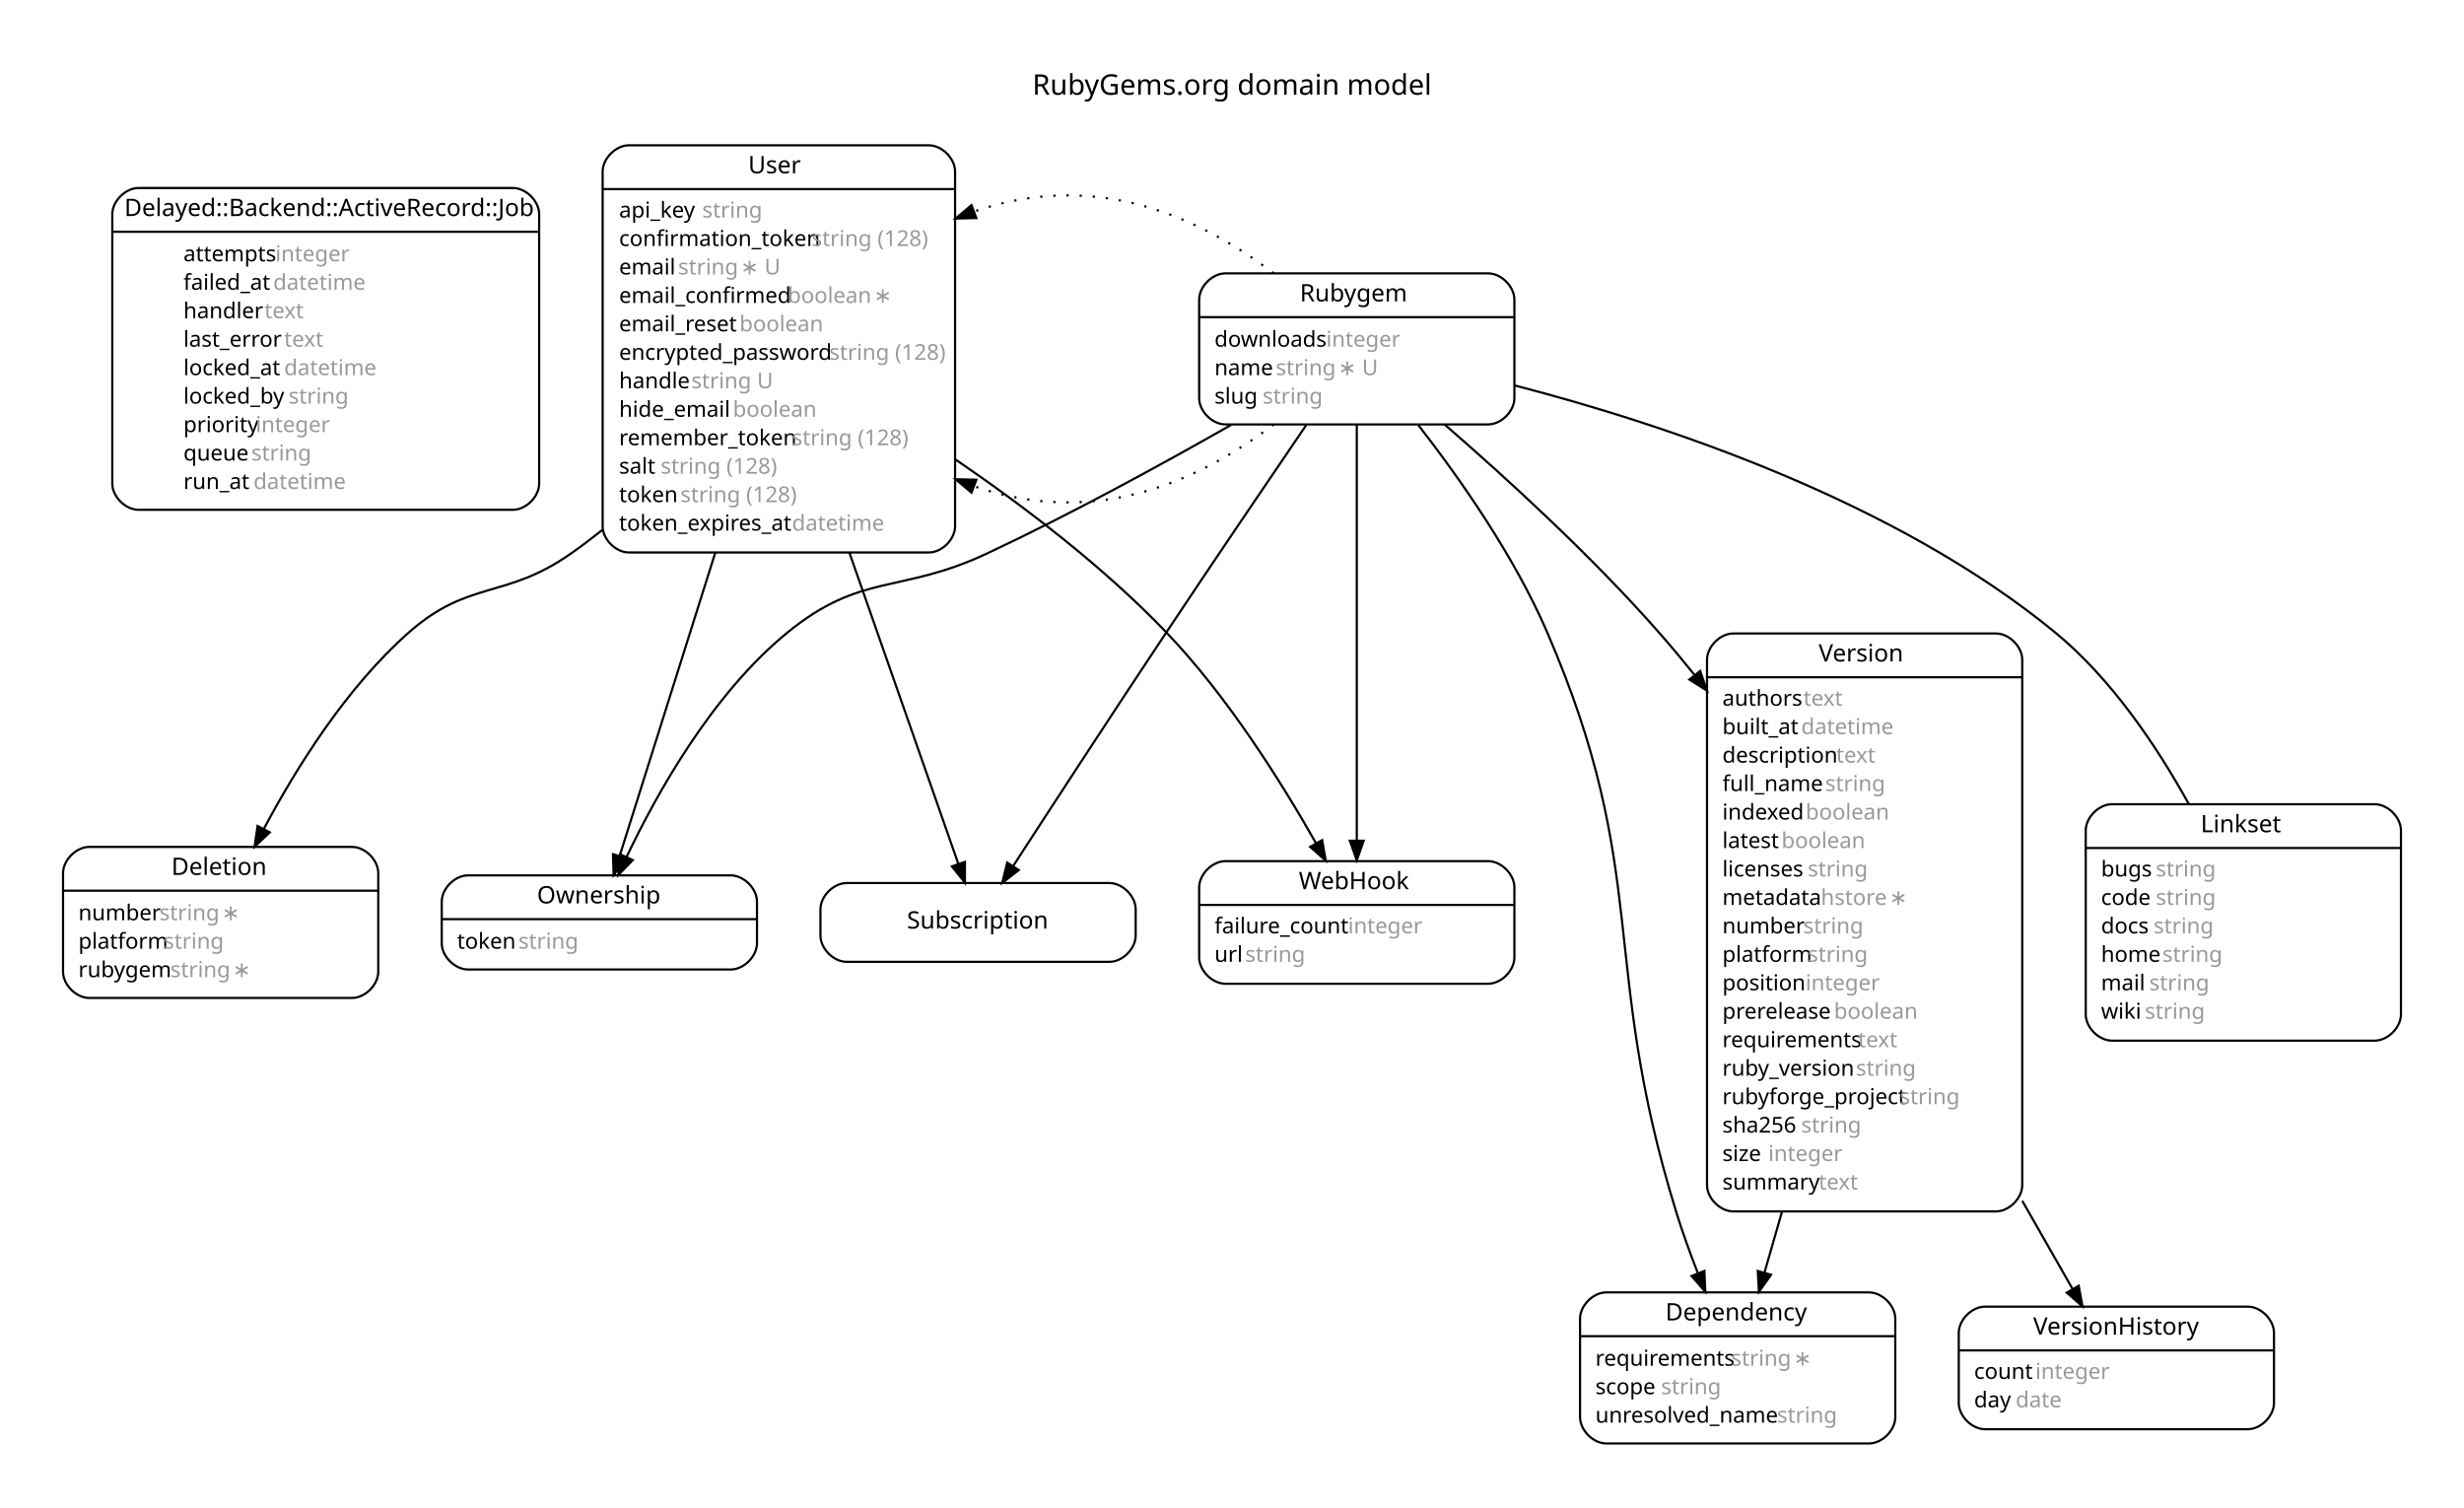
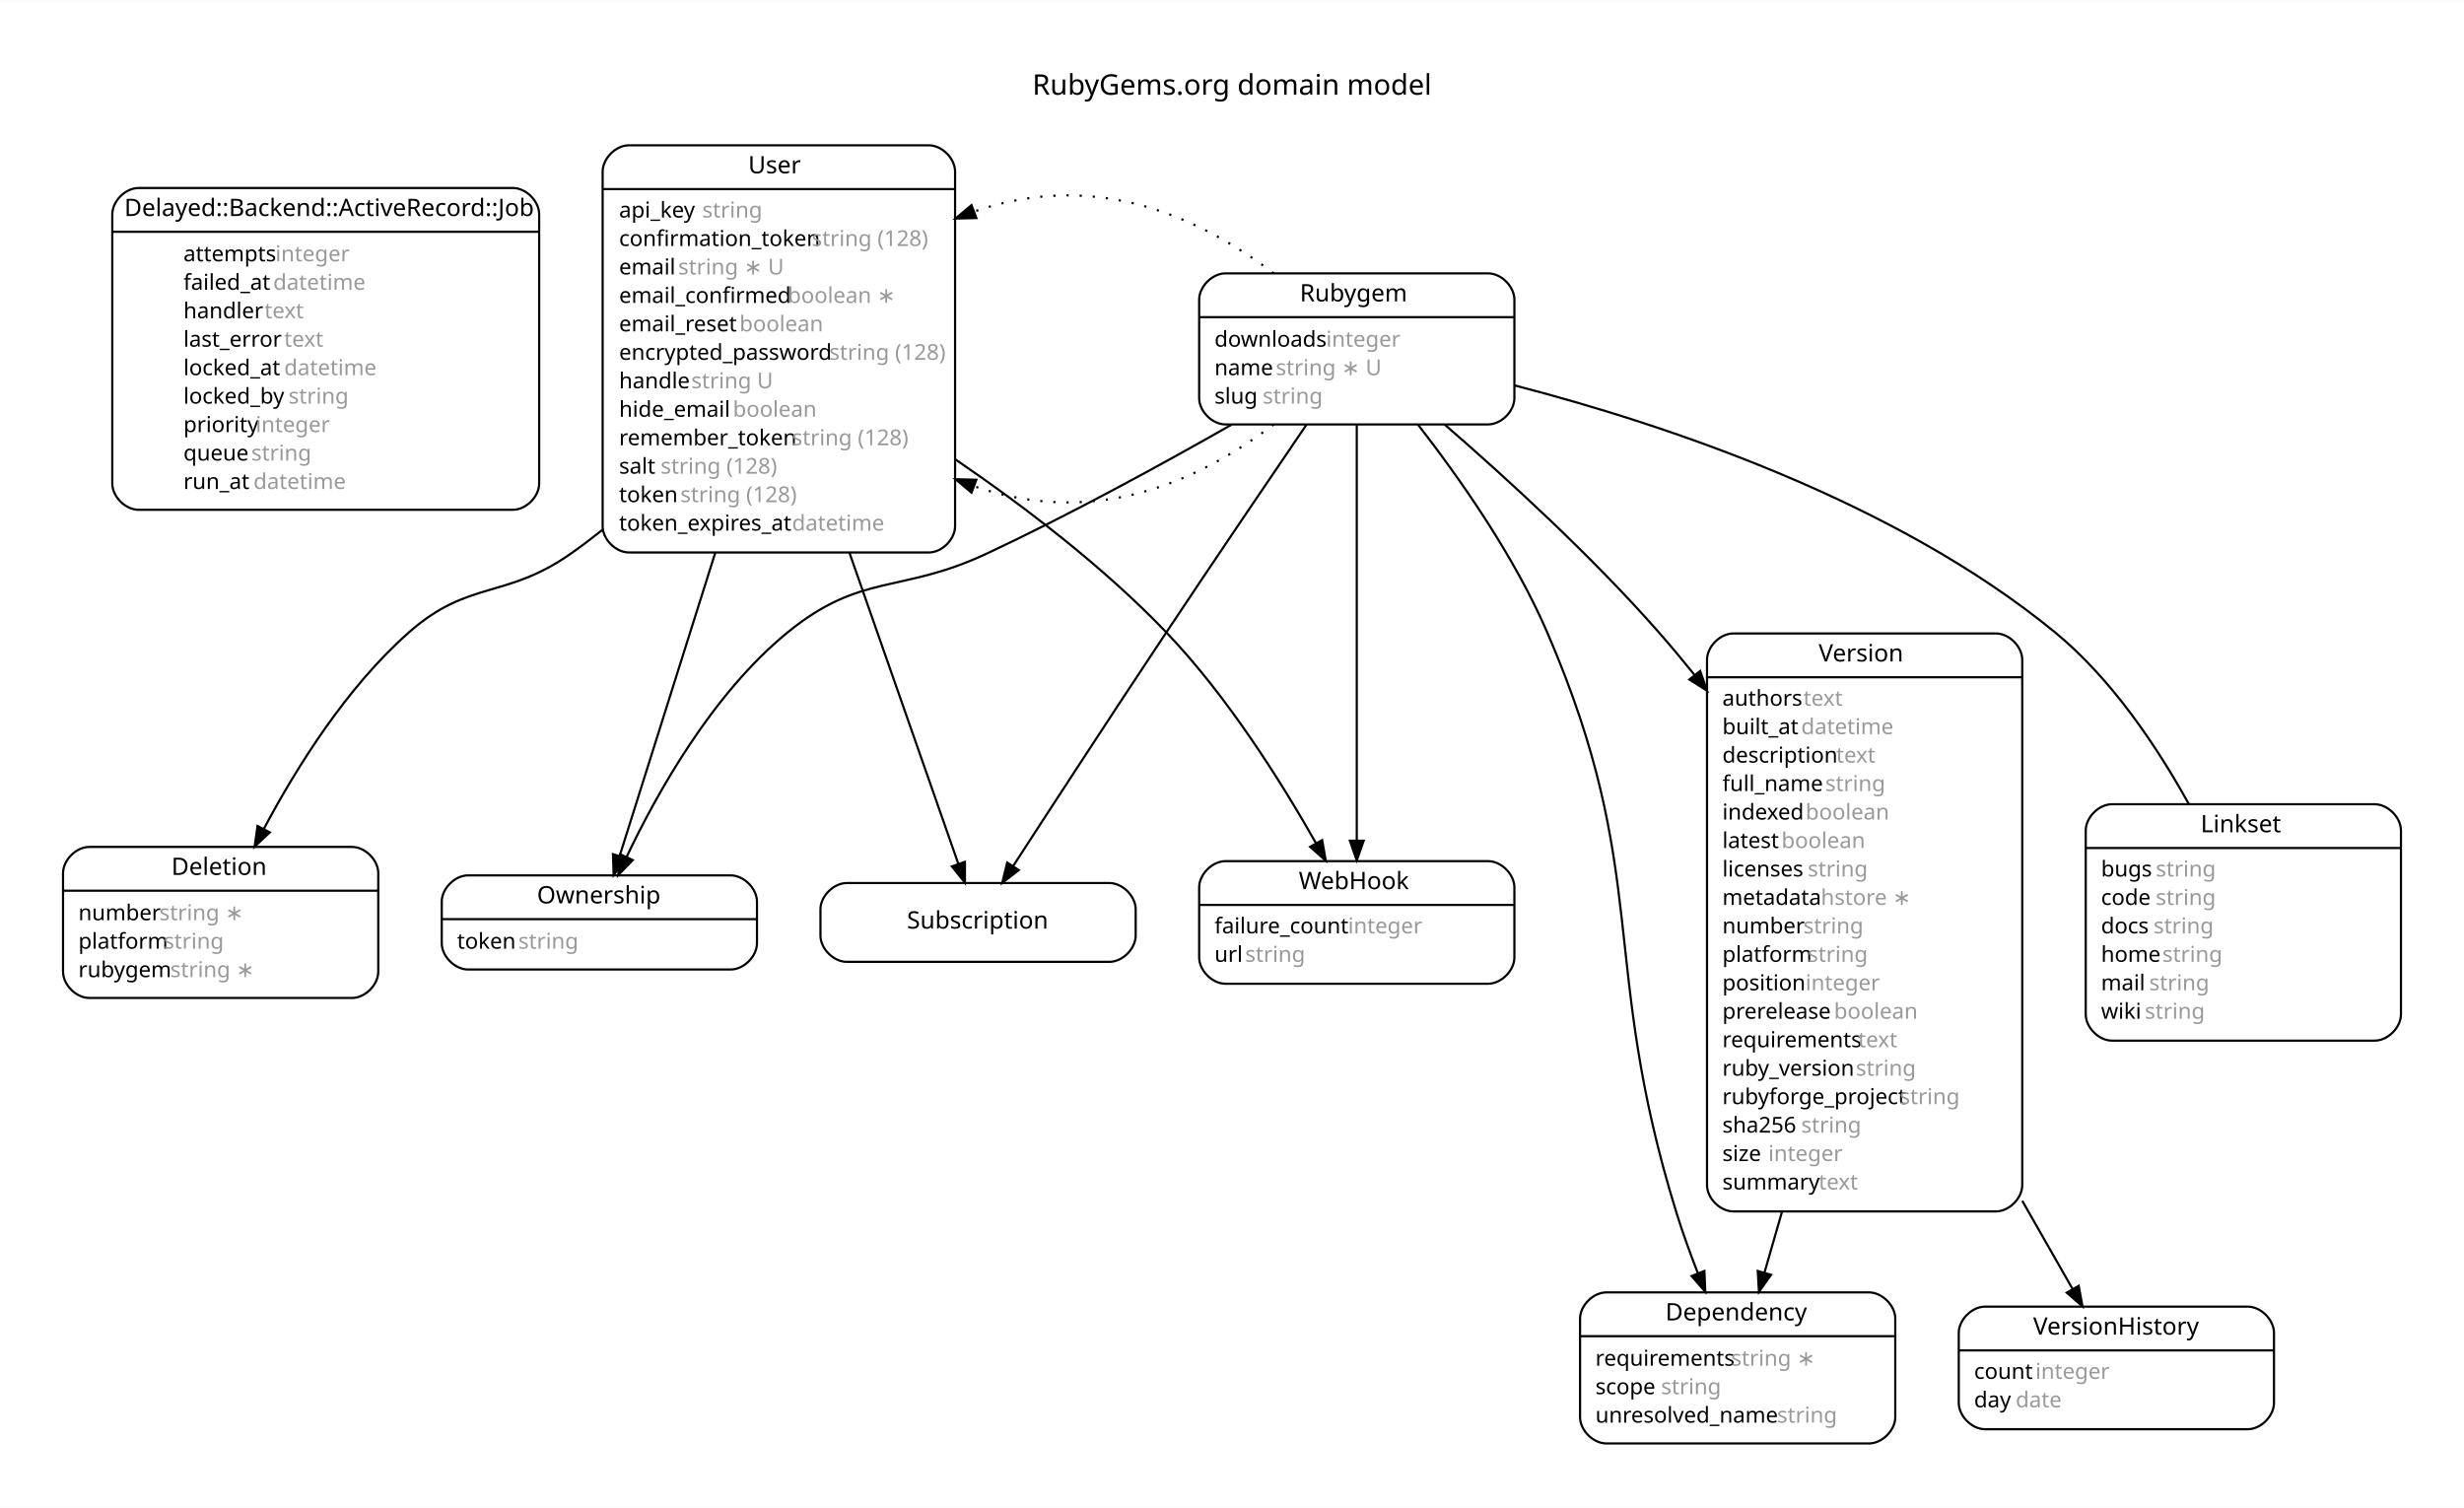
- <svg xmlns="http://www.w3.org/2000/svg" width="1126pt" height="689pt" viewBox="0.00 0.00 1125.60 688.60">
+ <svg xmlns="http://www.w3.org/2000/svg" width="1126pt" height="689pt" viewBox="0 0 1125.6 688.6">
  <g id="graph0" class="graph" transform="scale(1 1) rotate(0) translate(28.8 659.8)">
-     <polygon fill="white" stroke="none" points="-28.8,28.8 -28.8,-659.8 1096.8,-659.8 1096.8,28.8 -28.8,28.8" />
-     <text text-anchor="middle" x="534" y="-616.6" font-family="Arial BoldMT" font-size="13.00">RubyGems.org domain model</text>
+     <polygon fill="#fff" stroke="none" points="-28.8 28.8 -28.8 -659.8 1096.8 -659.8 1096.8 28.8 -28.8 28.8" />
+     <text x="534" y="-616.6" font-family="Arial BoldMT" font-size="13" text-anchor="middle">RubyGems.org domain model</text>
    <g id="node1" class="node">
-       <path fill="none" stroke="black" d="M34.5,-427C34.5,-427 205.5,-427 205.5,-427 211.5,-427 217.5,-433 217.5,-439 217.5,-439 217.5,-562 217.5,-562 217.5,-568 211.5,-574 205.5,-574 205.5,-574 34.5,-574 34.5,-574 28.5,-574 22.5,-568 22.5,-562 22.5,-562 22.5,-439 22.5,-439 22.5,-433 28.5,-427 34.5,-427" />
-       <text text-anchor="start" x="28" y="-561.2" font-family="Arial BoldMT" font-size="11.00">Delayed::Backend::ActiveRecord::Job</text>
-       <polyline fill="none" stroke="black" points="22.5,-554 217.5,-554 " />
-       <text text-anchor="start" x="55" y="-540.5" font-family="ArialMT" font-size="10.00">attempts </text>
-       <text text-anchor="start" x="97" y="-540.5" font-family="Arail ItalicMT" font-size="10.00" fill="#999999">integer</text>
-       <text text-anchor="start" x="55" y="-527.5" font-family="ArialMT" font-size="10.00">failed_at </text>
-       <text text-anchor="start" x="96" y="-527.5" font-family="Arail ItalicMT" font-size="10.00" fill="#999999">datetime</text>
-       <text text-anchor="start" x="55" y="-514.5" font-family="ArialMT" font-size="10.00">handler </text>
-       <text text-anchor="start" x="92" y="-514.5" font-family="Arail ItalicMT" font-size="10.00" fill="#999999">text</text>
-       <text text-anchor="start" x="55" y="-501.5" font-family="ArialMT" font-size="10.00">last_error </text>
-       <text text-anchor="start" x="101" y="-501.5" font-family="Arail ItalicMT" font-size="10.00" fill="#999999">text</text>
-       <text text-anchor="start" x="55" y="-488.5" font-family="ArialMT" font-size="10.00">locked_at </text>
-       <text text-anchor="start" x="101" y="-488.5" font-family="Arail ItalicMT" font-size="10.00" fill="#999999">datetime</text>
-       <text text-anchor="start" x="55" y="-475.5" font-family="ArialMT" font-size="10.00">locked_by </text>
-       <text text-anchor="start" x="103" y="-475.5" font-family="Arail ItalicMT" font-size="10.00" fill="#999999">string</text>
-       <text text-anchor="start" x="55" y="-462.5" font-family="ArialMT" font-size="10.00">priority </text>
-       <text text-anchor="start" x="88" y="-462.5" font-family="Arail ItalicMT" font-size="10.00" fill="#999999">integer</text>
-       <text text-anchor="start" x="55" y="-449.5" font-family="ArialMT" font-size="10.00">queue </text>
-       <text text-anchor="start" x="86" y="-449.5" font-family="Arail ItalicMT" font-size="10.00" fill="#999999">string</text>
-       <text text-anchor="start" x="55" y="-436.5" font-family="ArialMT" font-size="10.00">run_at </text>
-       <text text-anchor="start" x="87" y="-436.5" font-family="Arail ItalicMT" font-size="10.00" fill="#999999">datetime</text>
+       <path fill="none" stroke="#000" d="M34.5,-427C34.5,-427 205.5,-427 205.5,-427 211.5,-427 217.5,-433 217.5,-439 217.5,-439 217.5,-562 217.5,-562 217.5,-568 211.5,-574 205.5,-574 205.5,-574 34.5,-574 34.5,-574 28.5,-574 22.5,-568 22.5,-562 22.5,-562 22.5,-439 22.5,-439 22.5,-433 28.5,-427 34.5,-427" />
+       <text x="28" y="-561.2" font-family="Arial BoldMT" font-size="11" text-anchor="start">Delayed::Backend::ActiveRecord::Job</text>
+       <polyline fill="none" stroke="#000" points="22.5 -554 217.5 -554" />
+       <text x="55" y="-540.5" font-family="ArialMT" font-size="10" text-anchor="start">attempts</text>
+       <text x="97" y="-540.5" fill="#999" font-family="Arail ItalicMT" font-size="10" text-anchor="start">integer</text>
+       <text x="55" y="-527.5" font-family="ArialMT" font-size="10" text-anchor="start">failed_at</text>
+       <text x="96" y="-527.5" fill="#999" font-family="Arail ItalicMT" font-size="10" text-anchor="start">datetime</text>
+       <text x="55" y="-514.5" font-family="ArialMT" font-size="10" text-anchor="start">handler</text>
+       <text x="92" y="-514.5" fill="#999" font-family="Arail ItalicMT" font-size="10" text-anchor="start">text</text>
+       <text x="55" y="-501.5" font-family="ArialMT" font-size="10" text-anchor="start">last_error</text>
+       <text x="101" y="-501.5" fill="#999" font-family="Arail ItalicMT" font-size="10" text-anchor="start">text</text>
+       <text x="55" y="-488.5" font-family="ArialMT" font-size="10" text-anchor="start">locked_at</text>
+       <text x="101" y="-488.5" fill="#999" font-family="Arail ItalicMT" font-size="10" text-anchor="start">datetime</text>
+       <text x="55" y="-475.5" font-family="ArialMT" font-size="10" text-anchor="start">locked_by</text>
+       <text x="103" y="-475.5" fill="#999" font-family="Arail ItalicMT" font-size="10" text-anchor="start">string</text>
+       <text x="55" y="-462.5" font-family="ArialMT" font-size="10" text-anchor="start">priority</text>
+       <text x="88" y="-462.5" fill="#999" font-family="Arail ItalicMT" font-size="10" text-anchor="start">integer</text>
+       <text x="55" y="-449.5" font-family="ArialMT" font-size="10" text-anchor="start">queue</text>
+       <text x="86" y="-449.5" fill="#999" font-family="Arail ItalicMT" font-size="10" text-anchor="start">string</text>
+       <text x="55" y="-436.5" font-family="ArialMT" font-size="10" text-anchor="start">run_at</text>
+       <text x="87" y="-436.5" fill="#999" font-family="Arail ItalicMT" font-size="10" text-anchor="start">datetime</text>
    </g>
    <g id="node2" class="node">
-       <path fill="none" stroke="black" d="M12,-204C12,-204 132,-204 132,-204 138,-204 144,-210 144,-216 144,-216 144,-261 144,-261 144,-267 138,-273 132,-273 132,-273 12,-273 12,-273 6,-273 0,-267 0,-261 0,-261 0,-216 0,-216 0,-210 6,-204 12,-204" />
-       <text text-anchor="start" x="49.5" y="-260.2" font-family="Arial BoldMT" font-size="11.00">Deletion</text>
-       <polyline fill="none" stroke="black" points="0,-253 144,-253 " />
-       <text text-anchor="start" x="7" y="-239.5" font-family="ArialMT" font-size="10.00">number </text>
-       <text text-anchor="start" x="44" y="-239.5" font-family="Arail ItalicMT" font-size="10.00" fill="#999999">string ∗</text>
-       <text text-anchor="start" x="7" y="-226.5" font-family="ArialMT" font-size="10.00">platform </text>
-       <text text-anchor="start" x="46" y="-226.5" font-family="Arail ItalicMT" font-size="10.00" fill="#999999">string</text>
-       <text text-anchor="start" x="7" y="-213.5" font-family="ArialMT" font-size="10.00">rubygem </text>
-       <text text-anchor="start" x="49" y="-213.5" font-family="Arail ItalicMT" font-size="10.00" fill="#999999">string ∗</text>
+       <path fill="none" stroke="#000" d="M12,-204C12,-204 132,-204 132,-204 138,-204 144,-210 144,-216 144,-216 144,-261 144,-261 144,-267 138,-273 132,-273 132,-273 12,-273 12,-273 6,-273 0,-267 0,-261 0,-261 0,-216 0,-216 0,-210 6,-204 12,-204" />
+       <text x="49.5" y="-260.2" font-family="Arial BoldMT" font-size="11" text-anchor="start">Deletion</text>
+       <polyline fill="none" stroke="#000" points="0 -253 144 -253" />
+       <text x="7" y="-239.5" font-family="ArialMT" font-size="10" text-anchor="start">number</text>
+       <text x="44" y="-239.5" fill="#999" font-family="Arail ItalicMT" font-size="10" text-anchor="start">string ∗</text>
+       <text x="7" y="-226.5" font-family="ArialMT" font-size="10" text-anchor="start">platform</text>
+       <text x="46" y="-226.5" fill="#999" font-family="Arail ItalicMT" font-size="10" text-anchor="start">string</text>
+       <text x="7" y="-213.5" font-family="ArialMT" font-size="10" text-anchor="start">rubygem</text>
+       <text x="49" y="-213.5" fill="#999" font-family="Arail ItalicMT" font-size="10" text-anchor="start">string ∗</text>
    </g>
    <g id="node3" class="node">
-       <path fill="none" stroke="black" d="M705,-0.5C705,-0.5 825,-0.5 825,-0.5 831,-0.5 837,-6.5 837,-12.5 837,-12.5 837,-57.5 837,-57.5 837,-63.5 831,-69.5 825,-69.5 825,-69.5 705,-69.5 705,-69.5 699,-69.5 693,-63.5 693,-57.5 693,-57.5 693,-12.5 693,-12.5 693,-6.5 699,-0.5 705,-0.5" />
-       <text text-anchor="start" x="732" y="-56.7" font-family="Arial BoldMT" font-size="11.00">Dependency</text>
-       <polyline fill="none" stroke="black" points="693,-49.5 837,-49.5 " />
-       <text text-anchor="start" x="700" y="-36" font-family="ArialMT" font-size="10.00">requirements </text>
-       <text text-anchor="start" x="762" y="-36" font-family="Arail ItalicMT" font-size="10.00" fill="#999999">string ∗</text>
-       <text text-anchor="start" x="700" y="-23" font-family="ArialMT" font-size="10.00">scope </text>
-       <text text-anchor="start" x="730" y="-23" font-family="Arail ItalicMT" font-size="10.00" fill="#999999">string</text>
-       <text text-anchor="start" x="700" y="-10" font-family="ArialMT" font-size="10.00">unresolved_name </text>
-       <text text-anchor="start" x="783" y="-10" font-family="Arail ItalicMT" font-size="10.00" fill="#999999">string</text>
+       <path fill="none" stroke="#000" d="M705,-0.5C705,-0.5 825,-0.5 825,-0.5 831,-0.5 837,-6.5 837,-12.5 837,-12.5 837,-57.5 837,-57.5 837,-63.5 831,-69.5 825,-69.5 825,-69.5 705,-69.5 705,-69.5 699,-69.5 693,-63.5 693,-57.5 693,-57.5 693,-12.5 693,-12.5 693,-6.5 699,-0.5 705,-0.5" />
+       <text x="732" y="-56.7" font-family="Arial BoldMT" font-size="11" text-anchor="start">Dependency</text>
+       <polyline fill="none" stroke="#000" points="693 -49.5 837 -49.5" />
+       <text x="700" y="-36" font-family="ArialMT" font-size="10" text-anchor="start">requirements</text>
+       <text x="762" y="-36" fill="#999" font-family="Arail ItalicMT" font-size="10" text-anchor="start">string ∗</text>
+       <text x="700" y="-23" font-family="ArialMT" font-size="10" text-anchor="start">scope</text>
+       <text x="730" y="-23" fill="#999" font-family="Arail ItalicMT" font-size="10" text-anchor="start">string</text>
+       <text x="700" y="-10" font-family="ArialMT" font-size="10" text-anchor="start">unresolved_name</text>
+       <text x="783" y="-10" fill="#999" font-family="Arail ItalicMT" font-size="10" text-anchor="start">string</text>
    </g>
    <g id="node4" class="node">
-       <path fill="none" stroke="black" d="M936,-184.5C936,-184.5 1056,-184.5 1056,-184.5 1062,-184.5 1068,-190.5 1068,-196.5 1068,-196.5 1068,-280.5 1068,-280.5 1068,-286.5 1062,-292.5 1056,-292.5 1056,-292.5 936,-292.5 936,-292.5 930,-292.5 924,-286.5 924,-280.5 924,-280.5 924,-196.5 924,-196.5 924,-190.5 930,-184.5 936,-184.5" />
-       <text text-anchor="start" x="976.5" y="-279.7" font-family="Arial BoldMT" font-size="11.00">Linkset</text>
-       <polyline fill="none" stroke="black" points="924,-272.5 1068,-272.5 " />
-       <text text-anchor="start" x="931" y="-259.5" font-family="ArialMT" font-size="10.00">bugs </text>
-       <text text-anchor="start" x="956" y="-259.5" font-family="Arail ItalicMT" font-size="10.00" fill="#999999">string</text>
-       <text text-anchor="start" x="931" y="-246.5" font-family="ArialMT" font-size="10.00">code </text>
-       <text text-anchor="start" x="956" y="-246.5" font-family="Arail ItalicMT" font-size="10.00" fill="#999999">string</text>
-       <text text-anchor="start" x="931" y="-233.5" font-family="ArialMT" font-size="10.00">docs </text>
-       <text text-anchor="start" x="955" y="-233.5" font-family="Arail ItalicMT" font-size="10.00" fill="#999999">string</text>
-       <text text-anchor="start" x="931" y="-220.5" font-family="ArialMT" font-size="10.00">home </text>
-       <text text-anchor="start" x="959" y="-220.5" font-family="Arail ItalicMT" font-size="10.00" fill="#999999">string</text>
-       <text text-anchor="start" x="931" y="-207.5" font-family="ArialMT" font-size="10.00">mail </text>
-       <text text-anchor="start" x="953" y="-207.5" font-family="Arail ItalicMT" font-size="10.00" fill="#999999">string</text>
-       <text text-anchor="start" x="931" y="-194.5" font-family="ArialMT" font-size="10.00">wiki </text>
-       <text text-anchor="start" x="951" y="-194.5" font-family="Arail ItalicMT" font-size="10.00" fill="#999999">string</text>
+       <path fill="none" stroke="#000" d="M936,-184.5C936,-184.5 1056,-184.5 1056,-184.5 1062,-184.5 1068,-190.5 1068,-196.5 1068,-196.5 1068,-280.5 1068,-280.5 1068,-286.5 1062,-292.5 1056,-292.5 1056,-292.5 936,-292.5 936,-292.5 930,-292.5 924,-286.5 924,-280.5 924,-280.5 924,-196.5 924,-196.5 924,-190.5 930,-184.5 936,-184.5" />
+       <text x="976.5" y="-279.7" font-family="Arial BoldMT" font-size="11" text-anchor="start">Linkset</text>
+       <polyline fill="none" stroke="#000" points="924 -272.5 1068 -272.5" />
+       <text x="931" y="-259.5" font-family="ArialMT" font-size="10" text-anchor="start">bugs</text>
+       <text x="956" y="-259.5" fill="#999" font-family="Arail ItalicMT" font-size="10" text-anchor="start">string</text>
+       <text x="931" y="-246.5" font-family="ArialMT" font-size="10" text-anchor="start">code</text>
+       <text x="956" y="-246.5" fill="#999" font-family="Arail ItalicMT" font-size="10" text-anchor="start">string</text>
+       <text x="931" y="-233.5" font-family="ArialMT" font-size="10" text-anchor="start">docs</text>
+       <text x="955" y="-233.5" fill="#999" font-family="Arail ItalicMT" font-size="10" text-anchor="start">string</text>
+       <text x="931" y="-220.5" font-family="ArialMT" font-size="10" text-anchor="start">home</text>
+       <text x="959" y="-220.5" fill="#999" font-family="Arail ItalicMT" font-size="10" text-anchor="start">string</text>
+       <text x="931" y="-207.5" font-family="ArialMT" font-size="10" text-anchor="start">mail</text>
+       <text x="953" y="-207.5" fill="#999" font-family="Arail ItalicMT" font-size="10" text-anchor="start">string</text>
+       <text x="931" y="-194.5" font-family="ArialMT" font-size="10" text-anchor="start">wiki</text>
+       <text x="951" y="-194.5" fill="#999" font-family="Arail ItalicMT" font-size="10" text-anchor="start">string</text>
    </g>
    <g id="node5" class="node">
-       <path fill="none" stroke="black" d="M185,-217C185,-217 305,-217 305,-217 311,-217 317,-223 317,-229 317,-229 317,-248 317,-248 317,-254 311,-260 305,-260 305,-260 185,-260 185,-260 179,-260 173,-254 173,-248 173,-248 173,-229 173,-229 173,-223 179,-217 185,-217" />
-       <text text-anchor="start" x="216.5" y="-247.2" font-family="Arial BoldMT" font-size="11.00">Ownership</text>
-       <polyline fill="none" stroke="black" points="173,-240 317,-240 " />
-       <text text-anchor="start" x="180" y="-226.5" font-family="ArialMT" font-size="10.00">token </text>
-       <text text-anchor="start" x="208" y="-226.5" font-family="Arail ItalicMT" font-size="10.00" fill="#999999">string</text>
+       <path fill="none" stroke="#000" d="M185,-217C185,-217 305,-217 305,-217 311,-217 317,-223 317,-229 317,-229 317,-248 317,-248 317,-254 311,-260 305,-260 305,-260 185,-260 185,-260 179,-260 173,-254 173,-248 173,-248 173,-229 173,-229 173,-223 179,-217 185,-217" />
+       <text x="216.5" y="-247.2" font-family="Arial BoldMT" font-size="11" text-anchor="start">Ownership</text>
+       <polyline fill="none" stroke="#000" points="173 -240 317 -240" />
+       <text x="180" y="-226.5" font-family="ArialMT" font-size="10" text-anchor="start">token</text>
+       <text x="208" y="-226.5" fill="#999" font-family="Arail ItalicMT" font-size="10" text-anchor="start">string</text>
    </g>
    <g id="node6" class="node">
-       <path fill="none" stroke="black" d="M531,-466C531,-466 651,-466 651,-466 657,-466 663,-472 663,-478 663,-478 663,-523 663,-523 663,-529 657,-535 651,-535 651,-535 531,-535 531,-535 525,-535 519,-529 519,-523 519,-523 519,-478 519,-478 519,-472 525,-466 531,-466" />
-       <text text-anchor="start" x="565" y="-522.2" font-family="Arial BoldMT" font-size="11.00">Rubygem</text>
-       <polyline fill="none" stroke="black" points="519,-515 663,-515 " />
-       <text text-anchor="start" x="526" y="-501.5" font-family="ArialMT" font-size="10.00">downloads </text>
-       <text text-anchor="start" x="577" y="-501.5" font-family="Arail ItalicMT" font-size="10.00" fill="#999999">integer</text>
-       <text text-anchor="start" x="526" y="-488.5" font-family="ArialMT" font-size="10.00">name </text>
-       <text text-anchor="start" x="554" y="-488.5" font-family="Arail ItalicMT" font-size="10.00" fill="#999999">string ∗ U</text>
-       <text text-anchor="start" x="526" y="-475.5" font-family="ArialMT" font-size="10.00">slug </text>
-       <text text-anchor="start" x="548" y="-475.5" font-family="Arail ItalicMT" font-size="10.00" fill="#999999">string</text>
+       <path fill="none" stroke="#000" d="M531,-466C531,-466 651,-466 651,-466 657,-466 663,-472 663,-478 663,-478 663,-523 663,-523 663,-529 657,-535 651,-535 651,-535 531,-535 531,-535 525,-535 519,-529 519,-523 519,-523 519,-478 519,-478 519,-472 525,-466 531,-466" />
+       <text x="565" y="-522.2" font-family="Arial BoldMT" font-size="11" text-anchor="start">Rubygem</text>
+       <polyline fill="none" stroke="#000" points="519 -515 663 -515" />
+       <text x="526" y="-501.5" font-family="ArialMT" font-size="10" text-anchor="start">downloads</text>
+       <text x="577" y="-501.5" fill="#999" font-family="Arail ItalicMT" font-size="10" text-anchor="start">integer</text>
+       <text x="526" y="-488.5" font-family="ArialMT" font-size="10" text-anchor="start">name</text>
+       <text x="554" y="-488.5" fill="#999" font-family="Arail ItalicMT" font-size="10" text-anchor="start">string ∗ U</text>
+       <text x="526" y="-475.5" font-family="ArialMT" font-size="10" text-anchor="start">slug</text>
+       <text x="548" y="-475.5" fill="#999" font-family="Arail ItalicMT" font-size="10" text-anchor="start">string</text>
    </g>
    <g id="edge2" class="edge">
-       <path fill="none" stroke="black" d="M618.996,-465.858C638.27,-441.07 663.012,-405.759 678,-371 725.777,-260.2 701.367,-221.28 737,-106 739.812,-96.903 743.287,-87.323 746.821,-78.269" />
-       <polygon fill="black" stroke="black" points="749.797,-79.31 750.208,-69.783 743.946,-76.975 749.797,-79.31" />
+       <path fill="none" stroke="#000" d="M618.996,-465.858C638.27,-441.07 663.012,-405.759 678,-371 725.777,-260.2 701.367,-221.28 737,-106 739.812,-96.903 743.287,-87.323 746.821,-78.269" />
+       <polygon fill="#000" stroke="#000" points="749.797 -79.31 750.208 -69.783 743.946 -76.975 749.797 -79.31" />
    </g>
    <g id="edge4" class="edge">
-       <path fill="none" stroke="black" d="M663.066,-483.822C732.327,-465.881 836.965,-430.945 910,-371 935.725,-349.886 956.462,-319.031 971.123,-292.515" />
+       <path fill="none" stroke="#000" d="M663.066,-483.822C732.327,-465.881 836.965,-430.945 910,-371 935.725,-349.886 956.462,-319.031 971.123,-292.515" />
    </g>
    <g id="edge5" class="edge">
-       <path fill="none" stroke="black" d="M533.65,-465.797C501.359,-447.411 460.001,-424.832 422,-407 382.625,-388.523 364.706,-398.49 331,-371 296.752,-343.069 271.409,-297.825 257.416,-268.367" />
-       <polygon fill="black" stroke="black" points="260.246,-266.981 253.607,-260.137 254.529,-269.628 260.246,-266.981" />
+       <path fill="none" stroke="#000" d="M533.65,-465.797C501.359,-447.411 460.001,-424.832 422,-407 382.625,-388.523 364.706,-398.49 331,-371 296.752,-343.069 271.409,-297.825 257.416,-268.367" />
+       <polygon fill="#000" stroke="#000" points="260.246 -266.981 253.607 -260.137 254.529 -269.628 260.246 -266.981" />
    </g>
    <g id="node7" class="node">
-       <path fill="none" stroke="black" d="M358,-220.5C358,-220.5 478,-220.5 478,-220.5 484,-220.5 490,-226.5 490,-232.5 490,-232.5 490,-244.5 490,-244.5 490,-250.5 484,-256.5 478,-256.5 478,-256.5 358,-256.5 358,-256.5 352,-256.5 346,-250.5 346,-244.5 346,-244.5 346,-232.5 346,-232.5 346,-226.5 352,-220.5 358,-220.5" />
-       <text text-anchor="start" x="385.5" y="-235.7" font-family="Arial BoldMT" font-size="11.00">Subscription</text>
+       <path fill="none" stroke="#000" d="M358,-220.5C358,-220.5 478,-220.5 478,-220.5 484,-220.5 490,-226.5 490,-232.5 490,-232.5 490,-244.5 490,-244.5 490,-250.5 484,-256.5 478,-256.5 478,-256.5 358,-256.5 358,-256.5 352,-256.5 346,-250.5 346,-244.5 346,-244.5 346,-232.5 346,-232.5 346,-226.5 352,-220.5 358,-220.5" />
+       <text x="385.5" y="-235.7" font-family="Arial BoldMT" font-size="11" text-anchor="start">Subscription</text>
    </g>
    <g id="edge9" class="edge">
-       <path fill="none" stroke="black" d="M567.955,-465.78C550.333,-439.919 525.493,-403.298 504,-371 479.348,-333.955 451.194,-290.727 434.011,-264.238" />
-       <polygon fill="black" stroke="black" points="436.585,-262.418 429.046,-256.58 431.299,-265.845 436.585,-262.418" />
+       <path fill="none" stroke="#000" d="M567.955,-465.78C550.333,-439.919 525.493,-403.298 504,-371 479.348,-333.955 451.194,-290.727 434.011,-264.238" />
+       <polygon fill="#000" stroke="#000" points="436.585 -262.418 429.046 -256.58 431.299 -265.845 436.585 -262.418" />
    </g>
    <g id="node8" class="node">
-       <path fill="none" stroke="black" d="M258.5,-407.5C258.5,-407.5 395.5,-407.5 395.5,-407.5 401.5,-407.5 407.5,-413.5 407.5,-419.5 407.5,-419.5 407.5,-581.5 407.5,-581.5 407.5,-587.5 401.5,-593.5 395.5,-593.5 395.5,-593.5 258.5,-593.5 258.5,-593.5 252.5,-593.5 246.5,-587.5 246.5,-581.5 246.5,-581.5 246.5,-419.5 246.5,-419.5 246.5,-413.5 252.5,-407.5 258.5,-407.5" />
-       <text text-anchor="start" x="313" y="-580.7" font-family="Arial BoldMT" font-size="11.00">User</text>
-       <polyline fill="none" stroke="black" points="246.5,-573.5 407.5,-573.5 " />
-       <text text-anchor="start" x="254" y="-560.5" font-family="ArialMT" font-size="10.00">api_key </text>
-       <text text-anchor="start" x="292" y="-560.5" font-family="Arail ItalicMT" font-size="10.00" fill="#999999">string</text>
-       <text text-anchor="start" x="254" y="-547.5" font-family="ArialMT" font-size="10.00">confirmation_token </text>
-       <text text-anchor="start" x="342" y="-547.5" font-family="Arail ItalicMT" font-size="10.00" fill="#999999">string (128)</text>
-       <text text-anchor="start" x="254" y="-534.5" font-family="ArialMT" font-size="10.00">email </text>
-       <text text-anchor="start" x="281" y="-534.5" font-family="Arail ItalicMT" font-size="10.00" fill="#999999">string ∗ U</text>
-       <text text-anchor="start" x="254" y="-521.5" font-family="ArialMT" font-size="10.00">email_confirmed </text>
-       <text text-anchor="start" x="331" y="-521.5" font-family="Arail ItalicMT" font-size="10.00" fill="#999999">boolean ∗</text>
-       <text text-anchor="start" x="254" y="-508.5" font-family="ArialMT" font-size="10.00">email_reset </text>
-       <text text-anchor="start" x="309" y="-508.5" font-family="Arail ItalicMT" font-size="10.00" fill="#999999">boolean</text>
-       <text text-anchor="start" x="254" y="-495.5" font-family="ArialMT" font-size="10.00">encrypted_password </text>
-       <text text-anchor="start" x="350" y="-495.5" font-family="Arail ItalicMT" font-size="10.00" fill="#999999">string (128)</text>
-       <text text-anchor="start" x="254" y="-482.5" font-family="ArialMT" font-size="10.00">handle </text>
-       <text text-anchor="start" x="287" y="-482.5" font-family="Arail ItalicMT" font-size="10.00" fill="#999999">string U</text>
-       <text text-anchor="start" x="254" y="-469.5" font-family="ArialMT" font-size="10.00">hide_email </text>
-       <text text-anchor="start" x="306" y="-469.5" font-family="Arail ItalicMT" font-size="10.00" fill="#999999">boolean</text>
-       <text text-anchor="start" x="254" y="-456.5" font-family="ArialMT" font-size="10.00">remember_token </text>
-       <text text-anchor="start" x="333" y="-456.5" font-family="Arail ItalicMT" font-size="10.00" fill="#999999">string (128)</text>
-       <text text-anchor="start" x="254" y="-443.5" font-family="ArialMT" font-size="10.00">salt </text>
-       <text text-anchor="start" x="273" y="-443.5" font-family="Arail ItalicMT" font-size="10.00" fill="#999999">string (128)</text>
-       <text text-anchor="start" x="254" y="-430.5" font-family="ArialMT" font-size="10.00">token </text>
-       <text text-anchor="start" x="282" y="-430.5" font-family="Arail ItalicMT" font-size="10.00" fill="#999999">string (128)</text>
-       <text text-anchor="start" x="254" y="-417.5" font-family="ArialMT" font-size="10.00">token_expires_at </text>
-       <text text-anchor="start" x="333" y="-417.5" font-family="Arail ItalicMT" font-size="10.00" fill="#999999">datetime</text>
+       <path fill="none" stroke="#000" d="M258.5,-407.5C258.5,-407.5 395.5,-407.5 395.5,-407.5 401.5,-407.5 407.5,-413.5 407.5,-419.5 407.5,-419.5 407.5,-581.5 407.5,-581.5 407.5,-587.5 401.5,-593.5 395.5,-593.5 395.5,-593.5 258.5,-593.5 258.5,-593.5 252.5,-593.5 246.5,-587.5 246.5,-581.5 246.5,-581.5 246.5,-419.5 246.5,-419.5 246.5,-413.5 252.5,-407.5 258.5,-407.5" />
+       <text x="313" y="-580.7" font-family="Arial BoldMT" font-size="11" text-anchor="start">User</text>
+       <polyline fill="none" stroke="#000" points="246.5 -573.5 407.5 -573.5" />
+       <text x="254" y="-560.5" font-family="ArialMT" font-size="10" text-anchor="start">api_key</text>
+       <text x="292" y="-560.5" fill="#999" font-family="Arail ItalicMT" font-size="10" text-anchor="start">string</text>
+       <text x="254" y="-547.5" font-family="ArialMT" font-size="10" text-anchor="start">confirmation_token</text>
+       <text x="342" y="-547.5" fill="#999" font-family="Arail ItalicMT" font-size="10" text-anchor="start">string (128)</text>
+       <text x="254" y="-534.5" font-family="ArialMT" font-size="10" text-anchor="start">email</text>
+       <text x="281" y="-534.5" fill="#999" font-family="Arail ItalicMT" font-size="10" text-anchor="start">string ∗ U</text>
+       <text x="254" y="-521.5" font-family="ArialMT" font-size="10" text-anchor="start">email_confirmed</text>
+       <text x="331" y="-521.5" fill="#999" font-family="Arail ItalicMT" font-size="10" text-anchor="start">boolean ∗</text>
+       <text x="254" y="-508.5" font-family="ArialMT" font-size="10" text-anchor="start">email_reset</text>
+       <text x="309" y="-508.5" fill="#999" font-family="Arail ItalicMT" font-size="10" text-anchor="start">boolean</text>
+       <text x="254" y="-495.5" font-family="ArialMT" font-size="10" text-anchor="start">encrypted_password</text>
+       <text x="350" y="-495.5" fill="#999" font-family="Arail ItalicMT" font-size="10" text-anchor="start">string (128)</text>
+       <text x="254" y="-482.5" font-family="ArialMT" font-size="10" text-anchor="start">handle</text>
+       <text x="287" y="-482.5" fill="#999" font-family="Arail ItalicMT" font-size="10" text-anchor="start">string U</text>
+       <text x="254" y="-469.5" font-family="ArialMT" font-size="10" text-anchor="start">hide_email</text>
+       <text x="306" y="-469.5" fill="#999" font-family="Arail ItalicMT" font-size="10" text-anchor="start">boolean</text>
+       <text x="254" y="-456.5" font-family="ArialMT" font-size="10" text-anchor="start">remember_token</text>
+       <text x="333" y="-456.5" fill="#999" font-family="Arail ItalicMT" font-size="10" text-anchor="start">string (128)</text>
+       <text x="254" y="-443.5" font-family="ArialMT" font-size="10" text-anchor="start">salt</text>
+       <text x="273" y="-443.5" fill="#999" font-family="Arail ItalicMT" font-size="10" text-anchor="start">string (128)</text>
+       <text x="254" y="-430.5" font-family="ArialMT" font-size="10" text-anchor="start">token</text>
+       <text x="282" y="-430.5" fill="#999" font-family="Arail ItalicMT" font-size="10" text-anchor="start">string (128)</text>
+       <text x="254" y="-417.5" font-family="ArialMT" font-size="10" text-anchor="start">token_expires_at</text>
+       <text x="333" y="-417.5" fill="#999" font-family="Arail ItalicMT" font-size="10" text-anchor="start">datetime</text>
    </g>
    <g id="edge7" class="edge">
-       <path fill="none" stroke="black" stroke-dasharray="1,5" d="M553.05,-465.975C507.438,-431.444 461.825,-422.034 416.212,-437.743" />
-       <polygon fill="black" stroke="black" points="414.996,-434.835 407.695,-440.968 417.228,-440.727 414.996,-434.835" />
+       <path fill="none" stroke="#000" stroke-dasharray="1 5" d="M553.05,-465.975C507.438,-431.444 461.825,-422.034 416.212,-437.743" />
+       <polygon fill="#000" stroke="#000" points="414.996 -434.835 407.695 -440.968 417.228 -440.727 414.996 -434.835" />
    </g>
    <g id="edge8" class="edge">
-       <path fill="none" stroke="black" stroke-dasharray="1,5" d="M553.05,-535.025C507.438,-569.556 461.825,-578.966 416.212,-563.257" />
-       <polygon fill="black" stroke="black" points="417.228,-560.273 407.695,-560.032 414.996,-566.165 417.228,-560.273" />
+       <path fill="none" stroke="#000" stroke-dasharray="1 5" d="M553.05,-535.025C507.438,-569.556 461.825,-578.966 416.212,-563.257" />
+       <polygon fill="#000" stroke="#000" points="417.228 -560.273 407.695 -560.032 414.996 -566.165 417.228 -560.273" />
    </g>
    <g id="node9" class="node">
-       <path fill="none" stroke="black" d="M763,-106.5C763,-106.5 883,-106.5 883,-106.5 889,-106.5 895,-112.5 895,-118.5 895,-118.5 895,-358.5 895,-358.5 895,-364.5 889,-370.5 883,-370.5 883,-370.5 763,-370.5 763,-370.5 757,-370.5 751,-364.5 751,-358.5 751,-358.5 751,-118.5 751,-118.5 751,-112.5 757,-106.5 763,-106.5" />
-       <text text-anchor="start" x="802" y="-357.7" font-family="Arial BoldMT" font-size="11.00">Version</text>
-       <polyline fill="none" stroke="black" points="751,-350.5 895,-350.5 " />
-       <text text-anchor="start" x="758" y="-337.5" font-family="ArialMT" font-size="10.00">authors </text>
-       <text text-anchor="start" x="795" y="-337.5" font-family="Arail ItalicMT" font-size="10.00" fill="#999999">text</text>
-       <text text-anchor="start" x="758" y="-324.5" font-family="ArialMT" font-size="10.00">built_at </text>
-       <text text-anchor="start" x="794" y="-324.5" font-family="Arail ItalicMT" font-size="10.00" fill="#999999">datetime</text>
-       <text text-anchor="start" x="758" y="-311.5" font-family="ArialMT" font-size="10.00">description </text>
-       <text text-anchor="start" x="810" y="-311.5" font-family="Arail ItalicMT" font-size="10.00" fill="#999999">text</text>
-       <text text-anchor="start" x="758" y="-298.5" font-family="ArialMT" font-size="10.00">full_name </text>
-       <text text-anchor="start" x="805" y="-298.5" font-family="Arail ItalicMT" font-size="10.00" fill="#999999">string</text>
-       <text text-anchor="start" x="758" y="-285.5" font-family="ArialMT" font-size="10.00">indexed </text>
-       <text text-anchor="start" x="796" y="-285.5" font-family="Arail ItalicMT" font-size="10.00" fill="#999999">boolean</text>
-       <text text-anchor="start" x="758" y="-272.5" font-family="ArialMT" font-size="10.00">latest </text>
-       <text text-anchor="start" x="785" y="-272.5" font-family="Arail ItalicMT" font-size="10.00" fill="#999999">boolean</text>
-       <text text-anchor="start" x="758" y="-259.5" font-family="ArialMT" font-size="10.00">licenses </text>
-       <text text-anchor="start" x="797" y="-259.5" font-family="Arail ItalicMT" font-size="10.00" fill="#999999">string</text>
-       <text text-anchor="start" x="758" y="-246.5" font-family="ArialMT" font-size="10.00">metadata </text>
-       <text text-anchor="start" x="803" y="-246.5" font-family="Arail ItalicMT" font-size="10.00" fill="#999999">hstore ∗</text>
-       <text text-anchor="start" x="758" y="-233.5" font-family="ArialMT" font-size="10.00">number </text>
-       <text text-anchor="start" x="795" y="-233.5" font-family="Arail ItalicMT" font-size="10.00" fill="#999999">string</text>
-       <text text-anchor="start" x="758" y="-220.5" font-family="ArialMT" font-size="10.00">platform </text>
-       <text text-anchor="start" x="797" y="-220.5" font-family="Arail ItalicMT" font-size="10.00" fill="#999999">string</text>
-       <text text-anchor="start" x="758" y="-207.5" font-family="ArialMT" font-size="10.00">position </text>
-       <text text-anchor="start" x="796" y="-207.5" font-family="Arail ItalicMT" font-size="10.00" fill="#999999">integer</text>
-       <text text-anchor="start" x="758" y="-194.5" font-family="ArialMT" font-size="10.00">prerelease </text>
-       <text text-anchor="start" x="809" y="-194.5" font-family="Arail ItalicMT" font-size="10.00" fill="#999999">boolean</text>
-       <text text-anchor="start" x="758" y="-181.5" font-family="ArialMT" font-size="10.00">requirements </text>
-       <text text-anchor="start" x="820" y="-181.5" font-family="Arail ItalicMT" font-size="10.00" fill="#999999">text</text>
-       <text text-anchor="start" x="758" y="-168.5" font-family="ArialMT" font-size="10.00">ruby_version </text>
-       <text text-anchor="start" x="819" y="-168.5" font-family="Arail ItalicMT" font-size="10.00" fill="#999999">string</text>
-       <text text-anchor="start" x="758" y="-155.5" font-family="ArialMT" font-size="10.00">rubyforge_project </text>
-       <text text-anchor="start" x="839" y="-155.5" font-family="Arail ItalicMT" font-size="10.00" fill="#999999">string</text>
-       <text text-anchor="start" x="758" y="-142.5" font-family="ArialMT" font-size="10.00">sha256 </text>
-       <text text-anchor="start" x="794" y="-142.5" font-family="Arail ItalicMT" font-size="10.00" fill="#999999">string</text>
-       <text text-anchor="start" x="758" y="-129.5" font-family="ArialMT" font-size="10.00">size </text>
-       <text text-anchor="start" x="779" y="-129.5" font-family="Arail ItalicMT" font-size="10.00" fill="#999999">integer</text>
-       <text text-anchor="start" x="758" y="-116.5" font-family="ArialMT" font-size="10.00">summary </text>
-       <text text-anchor="start" x="802" y="-116.5" font-family="Arail ItalicMT" font-size="10.00" fill="#999999">text</text>
+       <path fill="none" stroke="#000" d="M763,-106.5C763,-106.5 883,-106.5 883,-106.5 889,-106.5 895,-112.5 895,-118.5 895,-118.5 895,-358.5 895,-358.5 895,-364.5 889,-370.5 883,-370.5 883,-370.5 763,-370.5 763,-370.5 757,-370.5 751,-364.5 751,-358.5 751,-358.5 751,-118.5 751,-118.5 751,-112.5 757,-106.5 763,-106.5" />
+       <text x="802" y="-357.7" font-family="Arial BoldMT" font-size="11" text-anchor="start">Version</text>
+       <polyline fill="none" stroke="#000" points="751 -350.5 895 -350.5" />
+       <text x="758" y="-337.5" font-family="ArialMT" font-size="10" text-anchor="start">authors</text>
+       <text x="795" y="-337.5" fill="#999" font-family="Arail ItalicMT" font-size="10" text-anchor="start">text</text>
+       <text x="758" y="-324.5" font-family="ArialMT" font-size="10" text-anchor="start">built_at</text>
+       <text x="794" y="-324.5" fill="#999" font-family="Arail ItalicMT" font-size="10" text-anchor="start">datetime</text>
+       <text x="758" y="-311.5" font-family="ArialMT" font-size="10" text-anchor="start">description</text>
+       <text x="810" y="-311.5" fill="#999" font-family="Arail ItalicMT" font-size="10" text-anchor="start">text</text>
+       <text x="758" y="-298.5" font-family="ArialMT" font-size="10" text-anchor="start">full_name</text>
+       <text x="805" y="-298.5" fill="#999" font-family="Arail ItalicMT" font-size="10" text-anchor="start">string</text>
+       <text x="758" y="-285.5" font-family="ArialMT" font-size="10" text-anchor="start">indexed</text>
+       <text x="796" y="-285.5" fill="#999" font-family="Arail ItalicMT" font-size="10" text-anchor="start">boolean</text>
+       <text x="758" y="-272.5" font-family="ArialMT" font-size="10" text-anchor="start">latest</text>
+       <text x="785" y="-272.5" fill="#999" font-family="Arail ItalicMT" font-size="10" text-anchor="start">boolean</text>
+       <text x="758" y="-259.5" font-family="ArialMT" font-size="10" text-anchor="start">licenses</text>
+       <text x="797" y="-259.5" fill="#999" font-family="Arail ItalicMT" font-size="10" text-anchor="start">string</text>
+       <text x="758" y="-246.5" font-family="ArialMT" font-size="10" text-anchor="start">metadata</text>
+       <text x="803" y="-246.5" fill="#999" font-family="Arail ItalicMT" font-size="10" text-anchor="start">hstore ∗</text>
+       <text x="758" y="-233.5" font-family="ArialMT" font-size="10" text-anchor="start">number</text>
+       <text x="795" y="-233.5" fill="#999" font-family="Arail ItalicMT" font-size="10" text-anchor="start">string</text>
+       <text x="758" y="-220.5" font-family="ArialMT" font-size="10" text-anchor="start">platform</text>
+       <text x="797" y="-220.5" fill="#999" font-family="Arail ItalicMT" font-size="10" text-anchor="start">string</text>
+       <text x="758" y="-207.5" font-family="ArialMT" font-size="10" text-anchor="start">position</text>
+       <text x="796" y="-207.5" fill="#999" font-family="Arail ItalicMT" font-size="10" text-anchor="start">integer</text>
+       <text x="758" y="-194.5" font-family="ArialMT" font-size="10" text-anchor="start">prerelease</text>
+       <text x="809" y="-194.5" fill="#999" font-family="Arail ItalicMT" font-size="10" text-anchor="start">boolean</text>
+       <text x="758" y="-181.5" font-family="ArialMT" font-size="10" text-anchor="start">requirements</text>
+       <text x="820" y="-181.5" fill="#999" font-family="Arail ItalicMT" font-size="10" text-anchor="start">text</text>
+       <text x="758" y="-168.5" font-family="ArialMT" font-size="10" text-anchor="start">ruby_version</text>
+       <text x="819" y="-168.5" fill="#999" font-family="Arail ItalicMT" font-size="10" text-anchor="start">string</text>
+       <text x="758" y="-155.5" font-family="ArialMT" font-size="10" text-anchor="start">rubyforge_project</text>
+       <text x="839" y="-155.5" fill="#999" font-family="Arail ItalicMT" font-size="10" text-anchor="start">string</text>
+       <text x="758" y="-142.5" font-family="ArialMT" font-size="10" text-anchor="start">sha256</text>
+       <text x="794" y="-142.5" fill="#999" font-family="Arail ItalicMT" font-size="10" text-anchor="start">string</text>
+       <text x="758" y="-129.5" font-family="ArialMT" font-size="10" text-anchor="start">size</text>
+       <text x="779" y="-129.5" fill="#999" font-family="Arail ItalicMT" font-size="10" text-anchor="start">integer</text>
+       <text x="758" y="-116.5" font-family="ArialMT" font-size="10" text-anchor="start">summary</text>
+       <text x="802" y="-116.5" fill="#999" font-family="Arail ItalicMT" font-size="10" text-anchor="start">text</text>
    </g>
    <g id="edge10" class="edge">
-       <path fill="none" stroke="black" d="M631.081,-465.998C659.766,-441.137 698.535,-405.677 729,-371 734.441,-364.807 739.87,-358.304 745.22,-351.643" />
-       <polygon fill="black" stroke="black" points="747.87,-353.371 750.99,-344.361 742.932,-349.459 747.87,-353.371" />
+       <path fill="none" stroke="#000" d="M631.081,-465.998C659.766,-441.137 698.535,-405.677 729,-371 734.441,-364.807 739.87,-358.304 745.22,-351.643" />
+       <polygon fill="#000" stroke="#000" points="747.87 -353.371 750.99 -344.361 742.932 -349.459 747.87 -353.371" />
    </g>
    <g id="node11" class="node">
-       <path fill="none" stroke="black" d="M531,-210.5C531,-210.5 651,-210.5 651,-210.5 657,-210.5 663,-216.5 663,-222.5 663,-222.5 663,-254.5 663,-254.5 663,-260.5 657,-266.5 651,-266.5 651,-266.5 531,-266.5 531,-266.5 525,-266.5 519,-260.5 519,-254.5 519,-254.5 519,-222.5 519,-222.5 519,-216.5 525,-210.5 531,-210.5" />
-       <text text-anchor="start" x="564.5" y="-253.7" font-family="Arial BoldMT" font-size="11.00">WebHook</text>
-       <polyline fill="none" stroke="black" points="519,-246.5 663,-246.5 " />
-       <text text-anchor="start" x="526" y="-233.5" font-family="ArialMT" font-size="10.00">failure_count </text>
-       <text text-anchor="start" x="587" y="-233.5" font-family="Arail ItalicMT" font-size="10.00" fill="#999999">integer</text>
-       <text text-anchor="start" x="526" y="-220.5" font-family="ArialMT" font-size="10.00">url </text>
-       <text text-anchor="start" x="540" y="-220.5" font-family="Arail ItalicMT" font-size="10.00" fill="#999999">string</text>
+       <path fill="none" stroke="#000" d="M531,-210.5C531,-210.5 651,-210.5 651,-210.5 657,-210.5 663,-216.5 663,-222.5 663,-222.5 663,-254.5 663,-254.5 663,-260.5 657,-266.5 651,-266.5 651,-266.5 531,-266.5 531,-266.5 525,-266.5 519,-260.5 519,-254.5 519,-254.5 519,-222.5 519,-222.5 519,-216.5 525,-210.5 531,-210.5" />
+       <text x="564.5" y="-253.7" font-family="Arial BoldMT" font-size="11" text-anchor="start">WebHook</text>
+       <polyline fill="none" stroke="#000" points="519 -246.5 663 -246.5" />
+       <text x="526" y="-233.5" font-family="ArialMT" font-size="10" text-anchor="start">failure_count</text>
+       <text x="587" y="-233.5" fill="#999" font-family="Arail ItalicMT" font-size="10" text-anchor="start">integer</text>
+       <text x="526" y="-220.5" font-family="ArialMT" font-size="10" text-anchor="start">url</text>
+       <text x="540" y="-220.5" fill="#999" font-family="Arail ItalicMT" font-size="10" text-anchor="start">string</text>
    </g>
    <g id="edge11" class="edge">
-       <path fill="none" stroke="black" d="M591,-465.776C591,-416.854 591,-326.546 591,-276.073" />
-       <polygon fill="black" stroke="black" points="594.15,-275.832 591,-266.832 587.85,-275.832 594.15,-275.832" />
+       <path fill="none" stroke="#000" d="M591,-465.776C591,-416.854 591,-326.546 591,-276.073" />
+       <polygon fill="#000" stroke="#000" points="594.15 -275.832 591 -266.832 587.85 -275.832 594.15 -275.832" />
    </g>
    <g id="edge1" class="edge">
-       <path fill="none" stroke="black" d="M246.322,-417.777C241.592,-413.994 236.803,-410.374 232,-407 202.073,-385.975 185.444,-395.177 158,-371 129.59,-345.972 106.706,-309.427 91.707,-281.212" />
-       <polygon fill="black" stroke="black" points="94.446,-279.65 87.498,-273.118 88.856,-282.557 94.446,-279.65" />
+       <path fill="none" stroke="#000" d="M246.322,-417.777C241.592,-413.994 236.803,-410.374 232,-407 202.073,-385.975 185.444,-395.177 158,-371 129.59,-345.972 106.706,-309.427 91.707,-281.212" />
+       <polygon fill="#000" stroke="#000" points="94.446 -279.65 87.498 -273.118 88.856 -282.557 94.446 -279.65" />
    </g>
    <g id="edge6" class="edge">
-       <path fill="none" stroke="black" d="M297.974,-407.468C282.645,-358.864 264.869,-302.498 254.299,-268.983" />
-       <polygon fill="black" stroke="black" points="257.228,-267.797 251.516,-260.162 251.219,-269.692 257.228,-267.797" />
+       <path fill="none" stroke="#000" d="M297.974,-407.468C282.645,-358.864 264.869,-302.498 254.299,-268.983" />
+       <polygon fill="#000" stroke="#000" points="257.228 -267.797 251.516 -260.162 251.219 -269.692 257.228 -267.797" />
    </g>
    <g id="edge12" class="edge">
-       <path fill="none" stroke="black" d="M359.211,-407.468C376.877,-356.994 397.472,-298.15 408.998,-265.219" />
-       <polygon fill="black" stroke="black" points="411.999,-266.182 411.999,-256.647 406.052,-264.101 411.999,-266.182" />
+       <path fill="none" stroke="#000" d="M359.211,-407.468C376.877,-356.994 397.472,-298.15 408.998,-265.219" />
+       <polygon fill="#000" stroke="#000" points="411.999 -266.182 411.999 -256.647 406.052 -264.101 411.999 -266.182" />
    </g>
    <g id="edge13" class="edge">
-       <path fill="none" stroke="black" d="M407.635,-450.016C439.704,-428.122 475.638,-400.623 504,-371 531.913,-341.846 556.533,-302.653 572.394,-274.656" />
-       <polygon fill="black" stroke="black" points="575.191,-276.106 576.829,-266.713 569.691,-273.035 575.191,-276.106" />
+       <path fill="none" stroke="#000" d="M407.635,-450.016C439.704,-428.122 475.638,-400.623 504,-371 531.913,-341.846 556.533,-302.653 572.394,-274.656" />
+       <polygon fill="#000" stroke="#000" points="575.191 -276.106 576.829 -266.713 569.691 -273.035 575.191 -276.106" />
    </g>
    <g id="edge3" class="edge">
-       <path fill="none" stroke="black" d="M785.286,-106.475C782.427,-96.544 779.693,-87.047 777.21,-78.419" />
-       <polygon fill="black" stroke="black" points="780.235,-77.54 774.718,-69.762 774.181,-79.282 780.235,-77.54" />
+       <path fill="none" stroke="#000" d="M785.286,-106.475C782.427,-96.544 779.693,-87.047 777.21,-78.419" />
+       <polygon fill="#000" stroke="#000" points="780.235 -77.54 774.718 -69.762 774.181 -79.282 780.235 -77.54" />
    </g>
    <g id="node10" class="node">
-       <path fill="none" stroke="black" d="M878,-7C878,-7 998,-7 998,-7 1004,-7 1010,-13 1010,-19 1010,-19 1010,-51 1010,-51 1010,-57 1004,-63 998,-63 998,-63 878,-63 878,-63 872,-63 866,-57 866,-51 866,-51 866,-19 866,-19 866,-13 872,-7 878,-7" />
-       <text text-anchor="start" x="900" y="-50.2" font-family="Arial BoldMT" font-size="11.00">VersionHistory</text>
-       <polyline fill="none" stroke="black" points="866,-43 1010,-43 " />
-       <text text-anchor="start" x="873" y="-30" font-family="ArialMT" font-size="10.00">count </text>
-       <text text-anchor="start" x="901" y="-30" font-family="Arail ItalicMT" font-size="10.00" fill="#999999">integer</text>
-       <text text-anchor="start" x="873" y="-17" font-family="ArialMT" font-size="10.00">day </text>
-       <text text-anchor="start" x="892" y="-17" font-family="Arail ItalicMT" font-size="10.00" fill="#999999">date</text>
+       <path fill="none" stroke="#000" d="M878,-7C878,-7 998,-7 998,-7 1004,-7 1010,-13 1010,-19 1010,-19 1010,-51 1010,-51 1010,-57 1004,-63 998,-63 998,-63 878,-63 878,-63 872,-63 866,-57 866,-51 866,-51 866,-19 866,-19 866,-13 872,-7 878,-7" />
+       <text x="900" y="-50.2" font-family="Arial BoldMT" font-size="11" text-anchor="start">VersionHistory</text>
+       <polyline fill="none" stroke="#000" points="866 -43 1010 -43" />
+       <text x="873" y="-30" font-family="ArialMT" font-size="10" text-anchor="start">count</text>
+       <text x="901" y="-30" fill="#999" font-family="Arail ItalicMT" font-size="10" text-anchor="start">integer</text>
+       <text x="873" y="-17" font-family="ArialMT" font-size="10" text-anchor="start">day</text>
+       <text x="892" y="-17" fill="#999" font-family="Arail ItalicMT" font-size="10" text-anchor="start">date</text>
    </g>
    <g id="edge14" class="edge">
-       <path fill="none" stroke="black" d="M895.015,-111.318C903.319,-96.766 911.192,-82.972 917.876,-71.261" />
-       <polygon fill="black" stroke="black" points="920.796,-72.499 922.521,-63.121 915.324,-69.376 920.796,-72.499" />
+       <path fill="none" stroke="#000" d="M895.015,-111.318C903.319,-96.766 911.192,-82.972 917.876,-71.261" />
+       <polygon fill="#000" stroke="#000" points="920.796 -72.499 922.521 -63.121 915.324 -69.376 920.796 -72.499" />
    </g>
  </g>
</svg>
